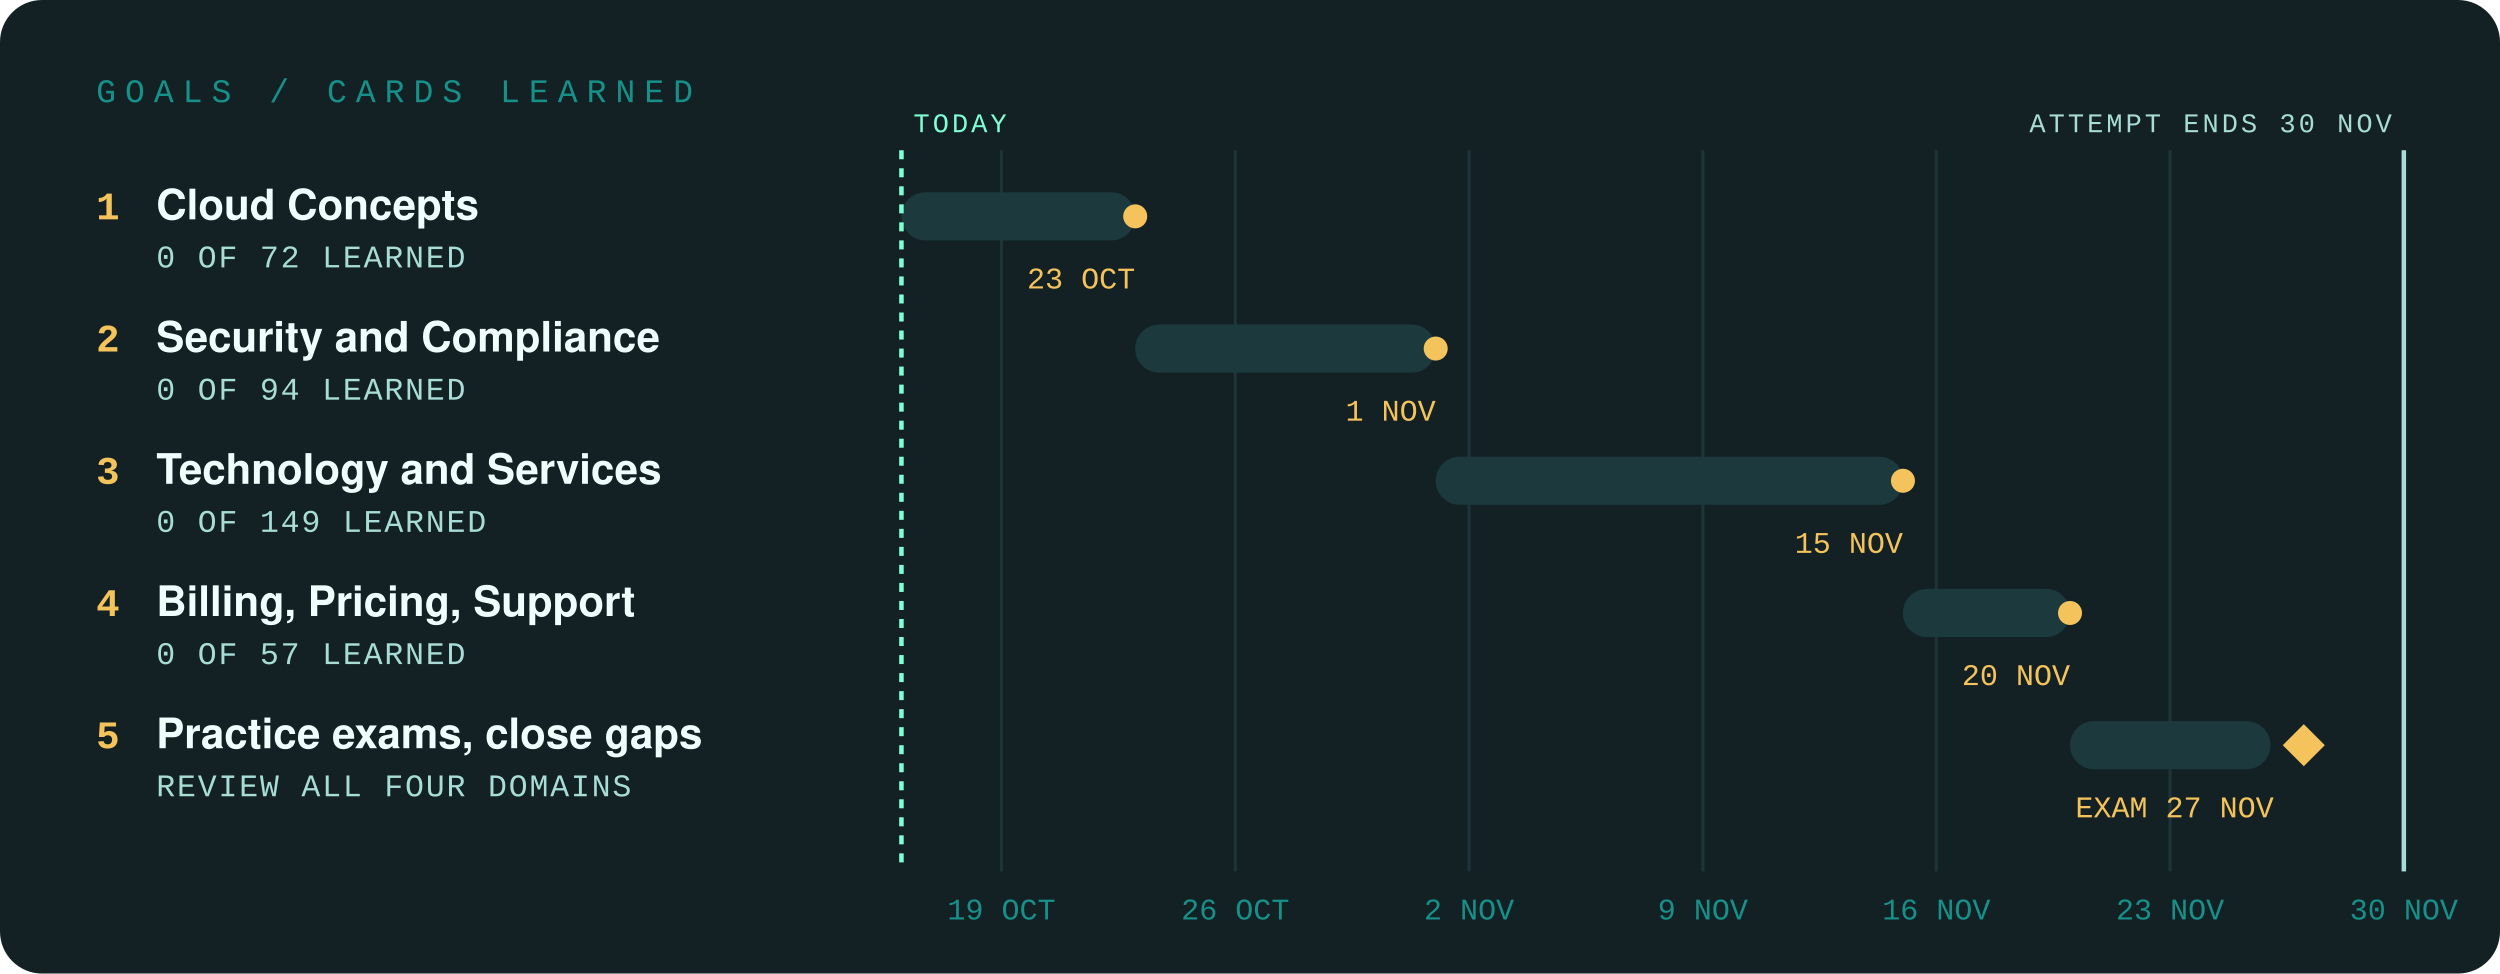
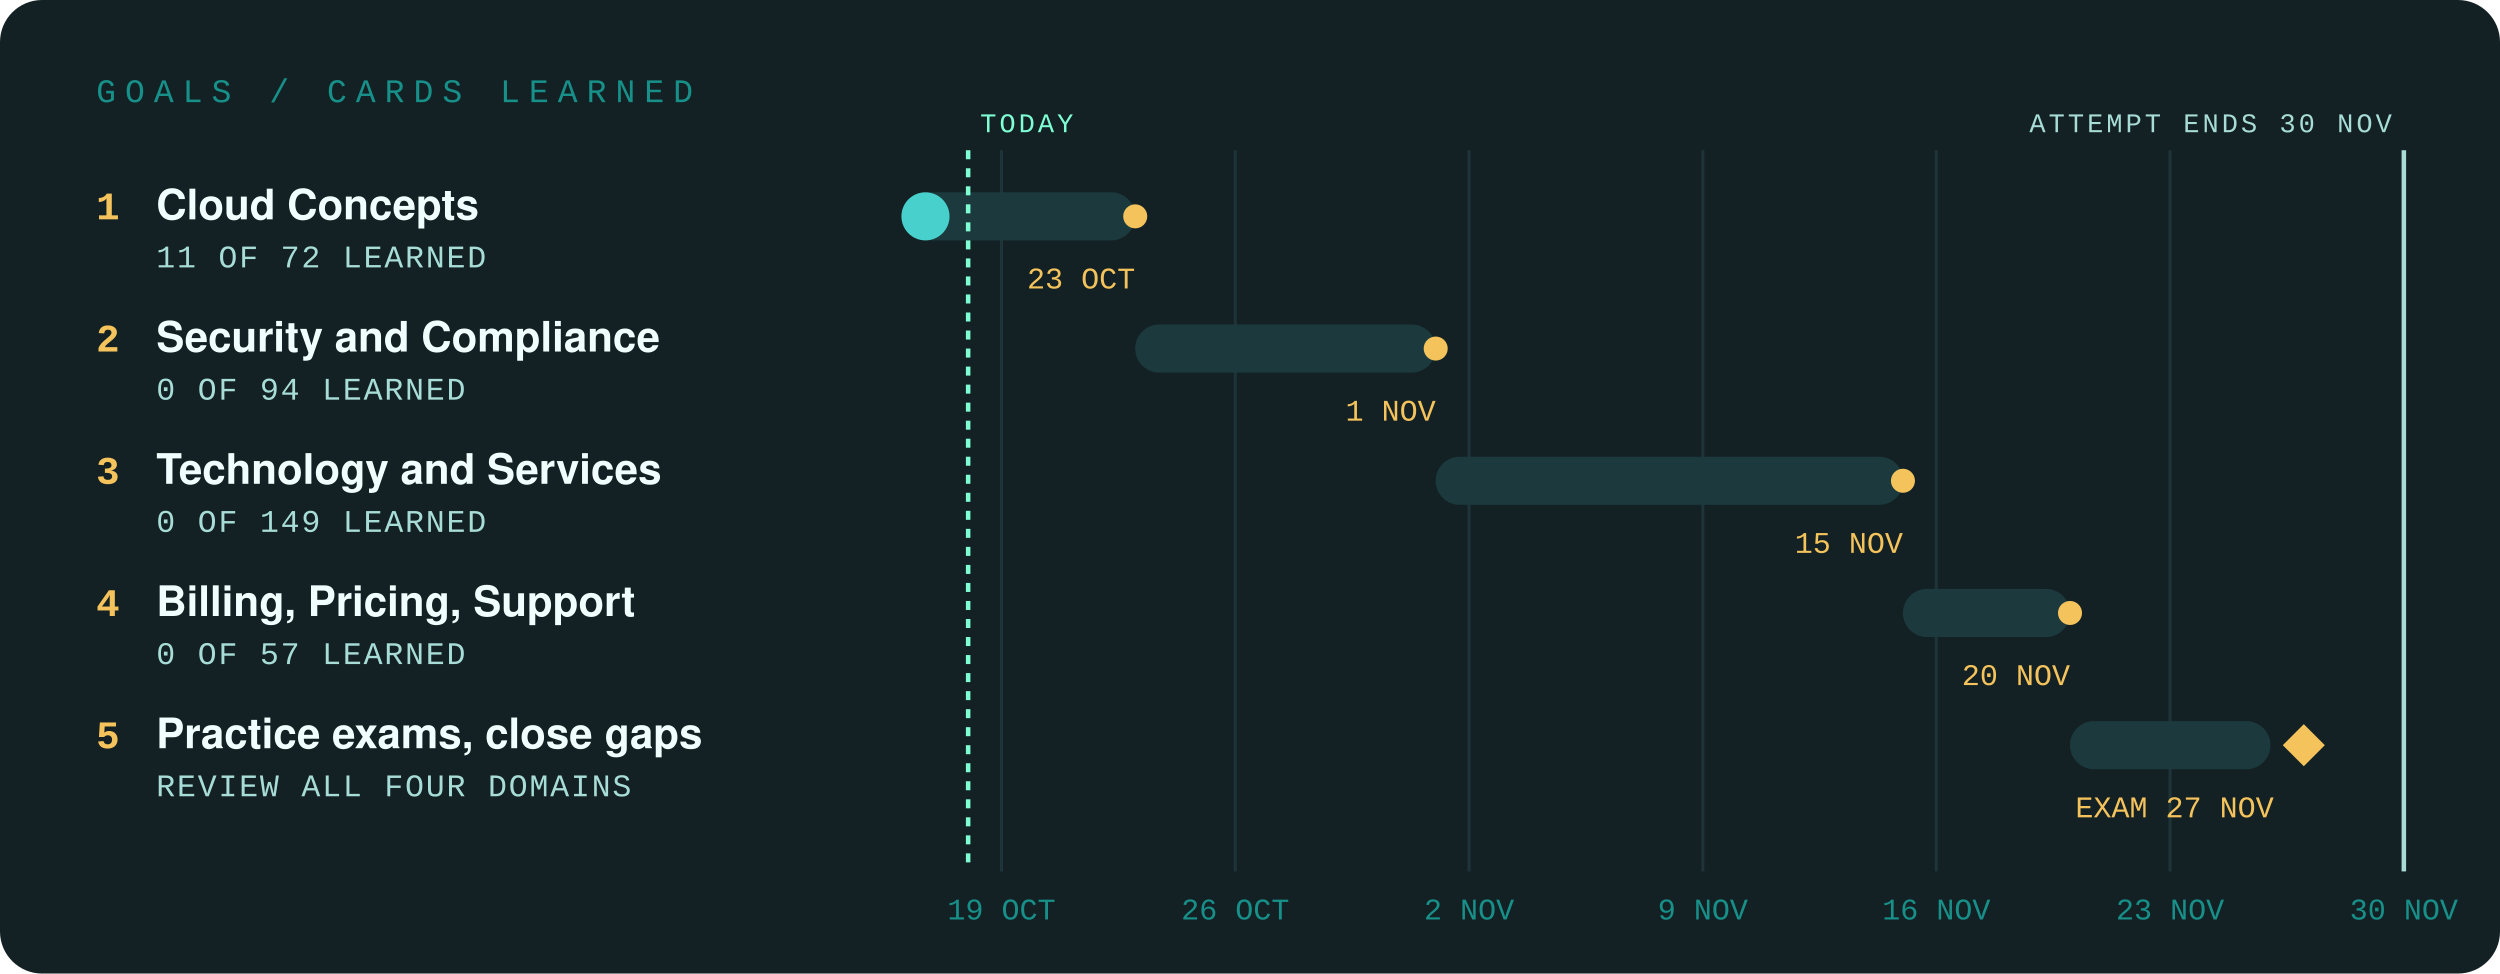
<svg xmlns="http://www.w3.org/2000/svg" viewBox="0 0 832 324" width="832" height="324" role="img" aria-label="Goal dates per exam domain">
  <rect width="832" height="324" rx="14" fill="#132124" />
  <text x="32" y="34" font-family="Consolas, Cascadia Mono, Menlo, Courier New, monospace" font-size="11" letter-spacing="3" fill="#179089">GOALS  /  CARDS LEARNED</text>
  <line x1="333.3" y1="50" x2="333.3" y2="290" stroke="#1E3438" stroke-width="1" />
  <text x="333.3" y="306" font-family="Consolas, Cascadia Mono, Menlo, Courier New, monospace" font-size="10" fill="#179089" text-anchor="middle">19 OCT</text>
  <line x1="411.1" y1="50" x2="411.1" y2="290" stroke="#1E3438" stroke-width="1" />
  <text x="411.1" y="306" font-family="Consolas, Cascadia Mono, Menlo, Courier New, monospace" font-size="10" fill="#179089" text-anchor="middle">26 OCT</text>
  <line x1="488.9" y1="50" x2="488.9" y2="290" stroke="#1E3438" stroke-width="1" />
  <text x="488.9" y="306" font-family="Consolas, Cascadia Mono, Menlo, Courier New, monospace" font-size="10" fill="#179089" text-anchor="middle">2 NOV</text>
  <line x1="566.7" y1="50" x2="566.7" y2="290" stroke="#1E3438" stroke-width="1" />
  <text x="566.7" y="306" font-family="Consolas, Cascadia Mono, Menlo, Courier New, monospace" font-size="10" fill="#179089" text-anchor="middle">9 NOV</text>
  <line x1="644.4" y1="50" x2="644.4" y2="290" stroke="#1E3438" stroke-width="1" />
  <text x="644.4" y="306" font-family="Consolas, Cascadia Mono, Menlo, Courier New, monospace" font-size="10" fill="#179089" text-anchor="middle">16 NOV</text>
  <line x1="722.2" y1="50" x2="722.2" y2="290" stroke="#1E3438" stroke-width="1" />
  <text x="722.2" y="306" font-family="Consolas, Cascadia Mono, Menlo, Courier New, monospace" font-size="10" fill="#179089" text-anchor="middle">23 NOV</text>
  <line x1="800.0" y1="50" x2="800.0" y2="290" stroke="#1E3438" stroke-width="1" />
  <text x="800.0" y="306" font-family="Consolas, Cascadia Mono, Menlo, Courier New, monospace" font-size="10" fill="#179089" text-anchor="middle">30 NOV</text>
  <text x="32" y="73" font-family="Consolas, Cascadia Mono, Menlo, Courier New, monospace" font-size="13" font-weight="700" fill="#F5C35C">1</text>
  <text x="52" y="73" font-family="Segoe UI, Helvetica, Arial, sans-serif" font-size="14" font-weight="600" fill="#F0FFFD">Cloud Concepts</text>
-   <text x="52" y="89" font-family="Consolas, Cascadia Mono, Menlo, Courier New, monospace" font-size="10.5" letter-spacing="0.6" fill="#A8DCD6">0 OF 72 LEARNED</text>
+   <text x="52" y="89" font-family="Consolas, Cascadia Mono, Menlo, Courier New, monospace" font-size="10.5" letter-spacing="0.6" fill="#A8DCD6">11 OF 72 LEARNED</text>
  <rect x="300.0" y="64" width="77.8" height="16" rx="8" fill="#1C3A3E" />
+   <rect x="300.0" y="64" width="16.0" height="16" rx="8" fill="#48D1CC" />
  <circle cx="377.8" cy="72" r="4" fill="#F5C35C" />
  <text x="377.8" y="96" font-family="Consolas, Cascadia Mono, Menlo, Courier New, monospace" font-size="10" fill="#F5C35C" text-anchor="end">23 OCT</text>
  <text x="32" y="117" font-family="Consolas, Cascadia Mono, Menlo, Courier New, monospace" font-size="13" font-weight="700" fill="#F5C35C">2</text>
  <text x="52" y="117" font-family="Segoe UI, Helvetica, Arial, sans-serif" font-size="14" font-weight="600" fill="#F0FFFD">Security and Compliance</text>
  <text x="52" y="133" font-family="Consolas, Cascadia Mono, Menlo, Courier New, monospace" font-size="10.5" letter-spacing="0.6" fill="#A8DCD6">0 OF 94 LEARNED</text>
  <rect x="377.8" y="108" width="100.0" height="16" rx="8" fill="#1C3A3E" />
  <circle cx="477.8" cy="116" r="4" fill="#F5C35C" />
  <text x="477.8" y="140" font-family="Consolas, Cascadia Mono, Menlo, Courier New, monospace" font-size="10" fill="#F5C35C" text-anchor="end">1 NOV</text>
  <text x="32" y="161" font-family="Consolas, Cascadia Mono, Menlo, Courier New, monospace" font-size="13" font-weight="700" fill="#F5C35C">3</text>
  <text x="52" y="161" font-family="Segoe UI, Helvetica, Arial, sans-serif" font-size="14" font-weight="600" fill="#F0FFFD">Technology and Services</text>
  <text x="52" y="177" font-family="Consolas, Cascadia Mono, Menlo, Courier New, monospace" font-size="10.5" letter-spacing="0.6" fill="#A8DCD6">0 OF 149 LEARNED</text>
  <rect x="477.8" y="152" width="155.6" height="16" rx="8" fill="#1C3A3E" />
  <circle cx="633.3" cy="160" r="4" fill="#F5C35C" />
  <text x="633.3" y="184" font-family="Consolas, Cascadia Mono, Menlo, Courier New, monospace" font-size="10" fill="#F5C35C" text-anchor="end">15 NOV</text>
  <text x="32" y="205" font-family="Consolas, Cascadia Mono, Menlo, Courier New, monospace" font-size="13" font-weight="700" fill="#F5C35C">4</text>
  <text x="52" y="205" font-family="Segoe UI, Helvetica, Arial, sans-serif" font-size="14" font-weight="600" fill="#F0FFFD">Billing, Pricing, Support</text>
  <text x="52" y="221" font-family="Consolas, Cascadia Mono, Menlo, Courier New, monospace" font-size="10.5" letter-spacing="0.6" fill="#A8DCD6">0 OF 57 LEARNED</text>
  <rect x="633.3" y="196" width="55.6" height="16" rx="8" fill="#1C3A3E" />
  <circle cx="688.9" cy="204" r="4" fill="#F5C35C" />
  <text x="688.9" y="228" font-family="Consolas, Cascadia Mono, Menlo, Courier New, monospace" font-size="10" fill="#F5C35C" text-anchor="end">20 NOV</text>
  <text x="32" y="249" font-family="Consolas, Cascadia Mono, Menlo, Courier New, monospace" font-size="13" font-weight="700" fill="#F5C35C">5</text>
  <text x="52" y="249" font-family="Segoe UI, Helvetica, Arial, sans-serif" font-size="14" font-weight="600" fill="#F0FFFD">Practice exams, close gaps</text>
  <text x="52" y="265" font-family="Consolas, Cascadia Mono, Menlo, Courier New, monospace" font-size="10.5" letter-spacing="0.6" fill="#A8DCD6">REVIEW ALL FOUR DOMAINS</text>
  <rect x="688.9" y="240" width="66.7" height="16" rx="8" fill="#1C3A3E" />
  <path d="M766.7 241 l7 7 l-7 7 l-7 -7 Z" fill="#F5C35C" />
  <text x="756.7" y="272" font-family="Consolas, Cascadia Mono, Menlo, Courier New, monospace" font-size="10" fill="#F5C35C" text-anchor="end">EXAM 27 NOV</text>
  <line x1="800.0" y1="50" x2="800.0" y2="290" stroke="#A8DCD6" stroke-width="1.5" />
  <text x="796.0" y="44" font-family="Consolas, Cascadia Mono, Menlo, Courier New, monospace" font-size="9" letter-spacing="1" fill="#A8DCD6" text-anchor="end">ATTEMPT ENDS 30 NOV</text>
-   <line x1="300.0" y1="50" x2="300.0" y2="290" stroke="#7FFFD4" stroke-width="1.5" stroke-dasharray="3 3" />
-   <text x="304.0" y="44" font-family="Consolas, Cascadia Mono, Menlo, Courier New, monospace" font-size="9" letter-spacing="1" fill="#7FFFD4">TODAY</text>
+   <line x1="322.2" y1="50" x2="322.2" y2="290" stroke="#7FFFD4" stroke-width="1.5" stroke-dasharray="3 3" />
+   <text x="326.2" y="44" font-family="Consolas, Cascadia Mono, Menlo, Courier New, monospace" font-size="9" letter-spacing="1" fill="#7FFFD4">TODAY</text>
</svg>
